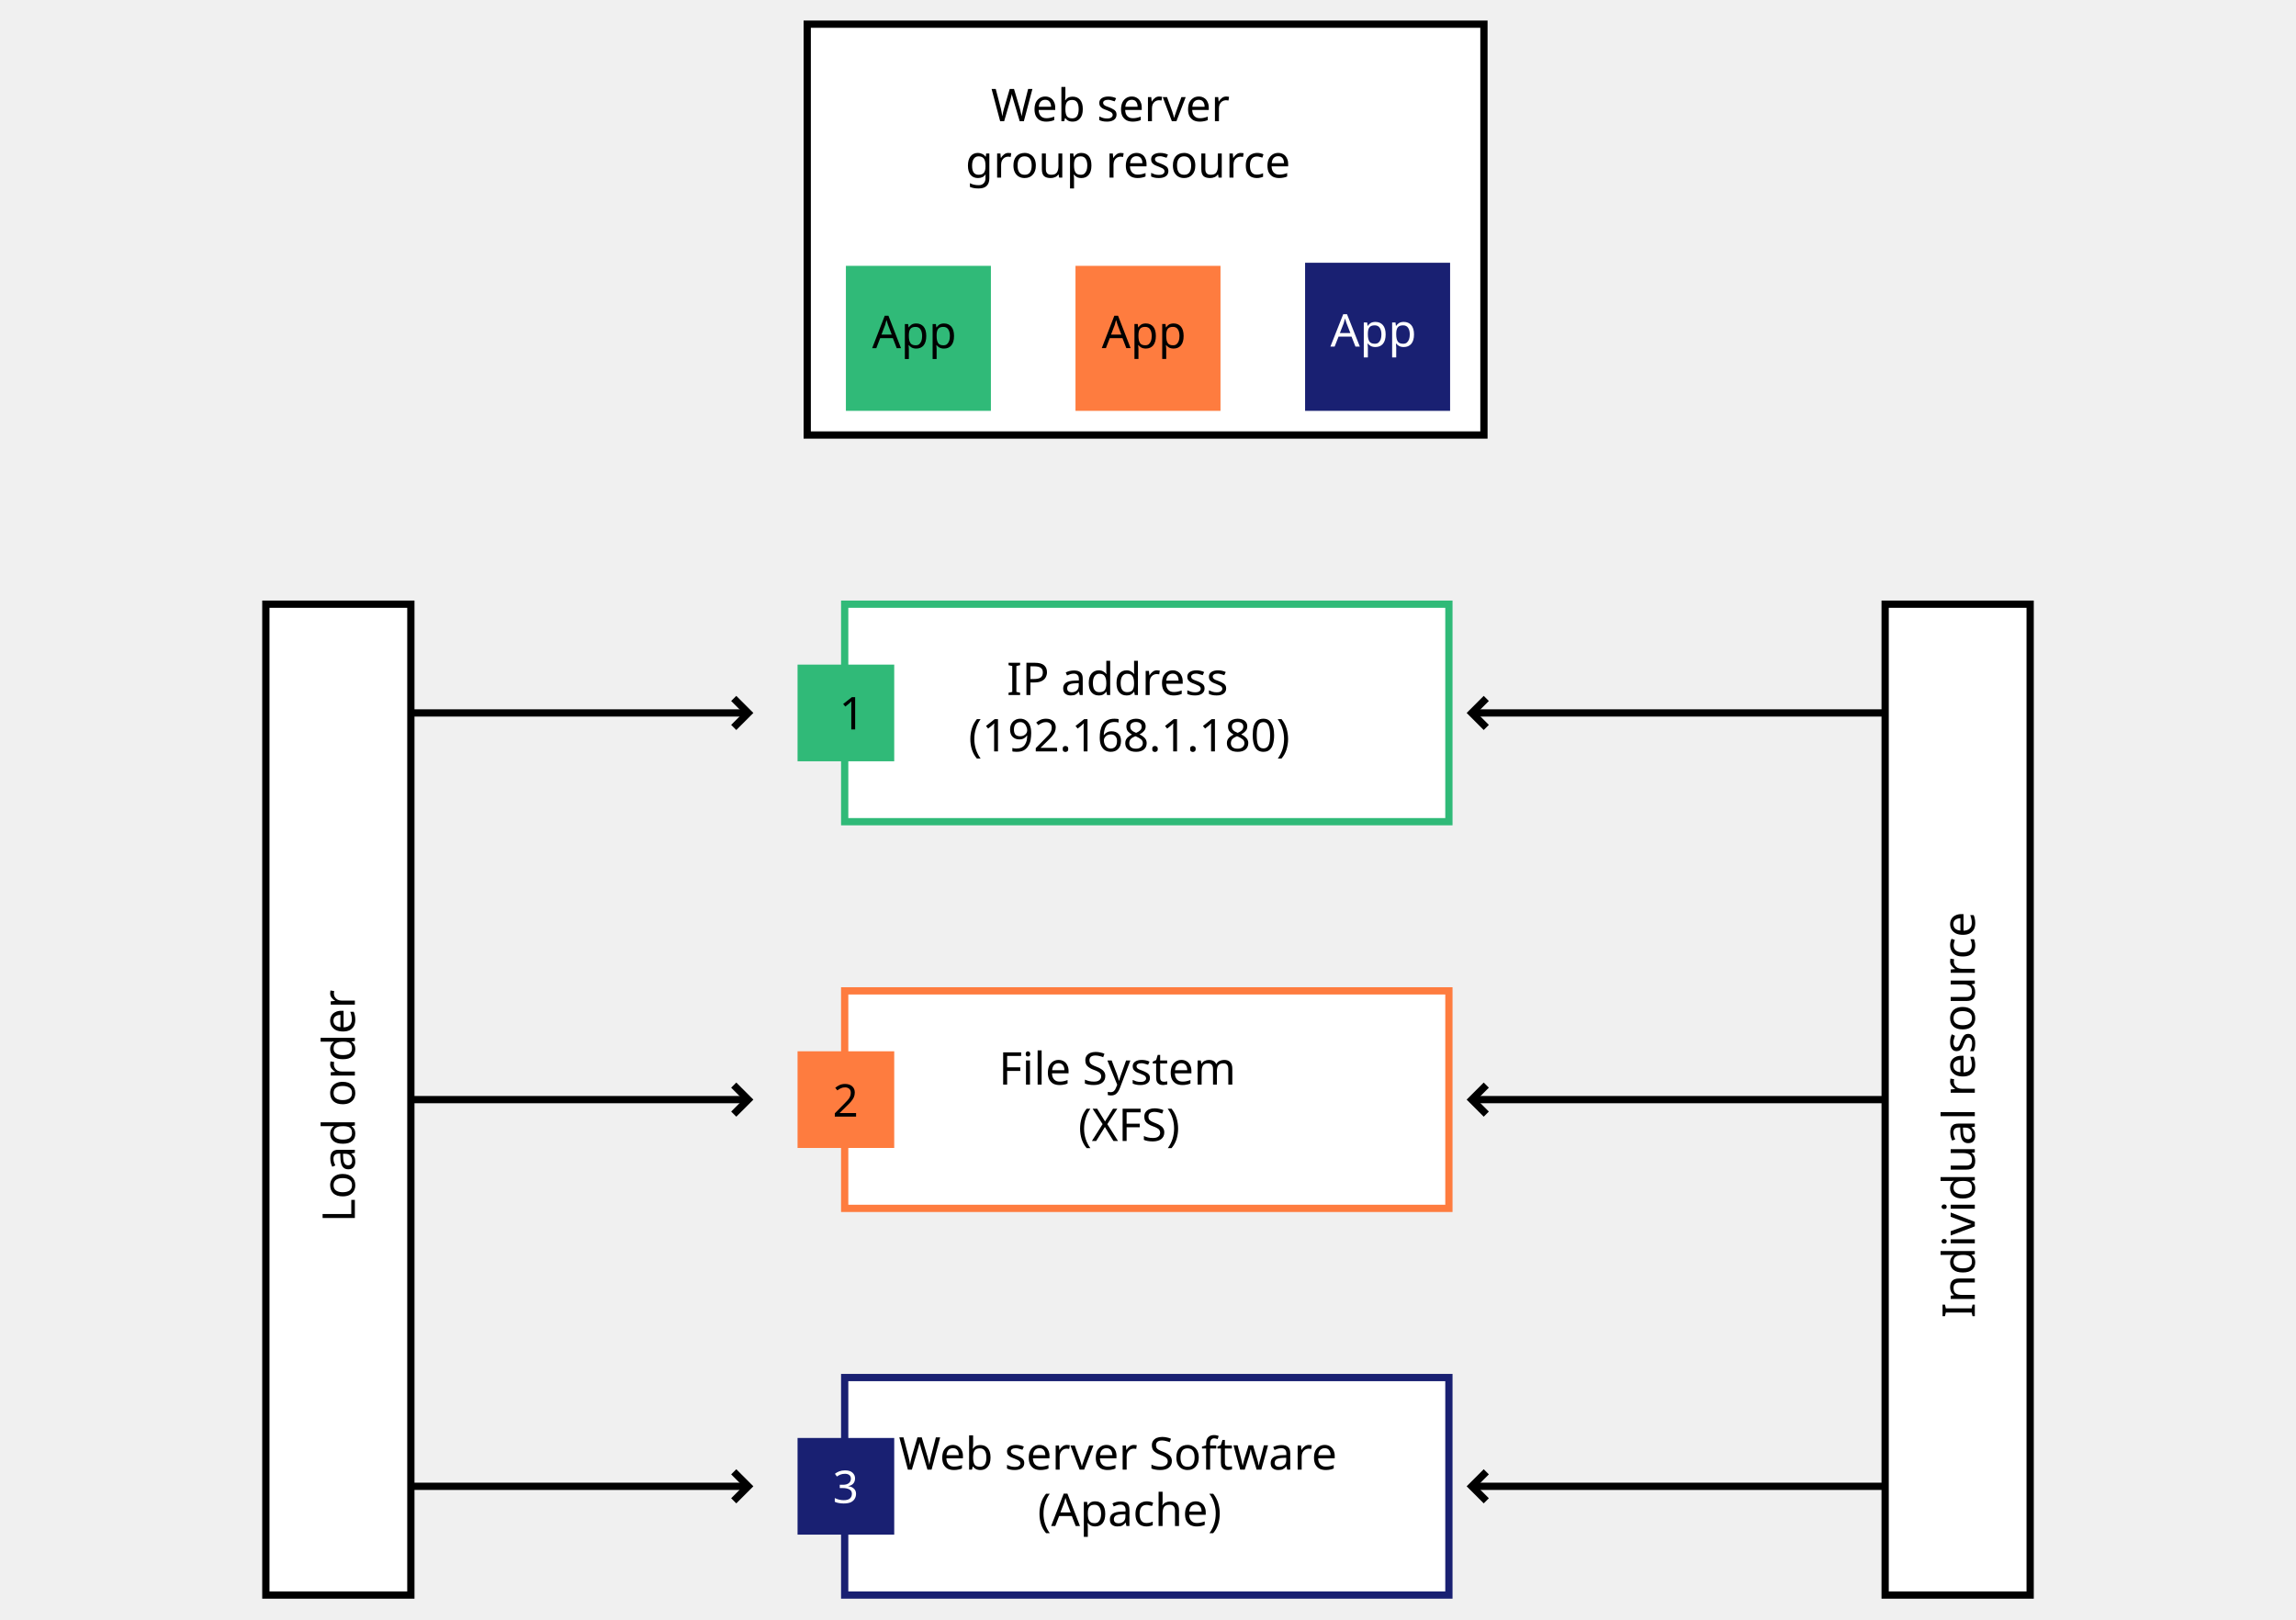
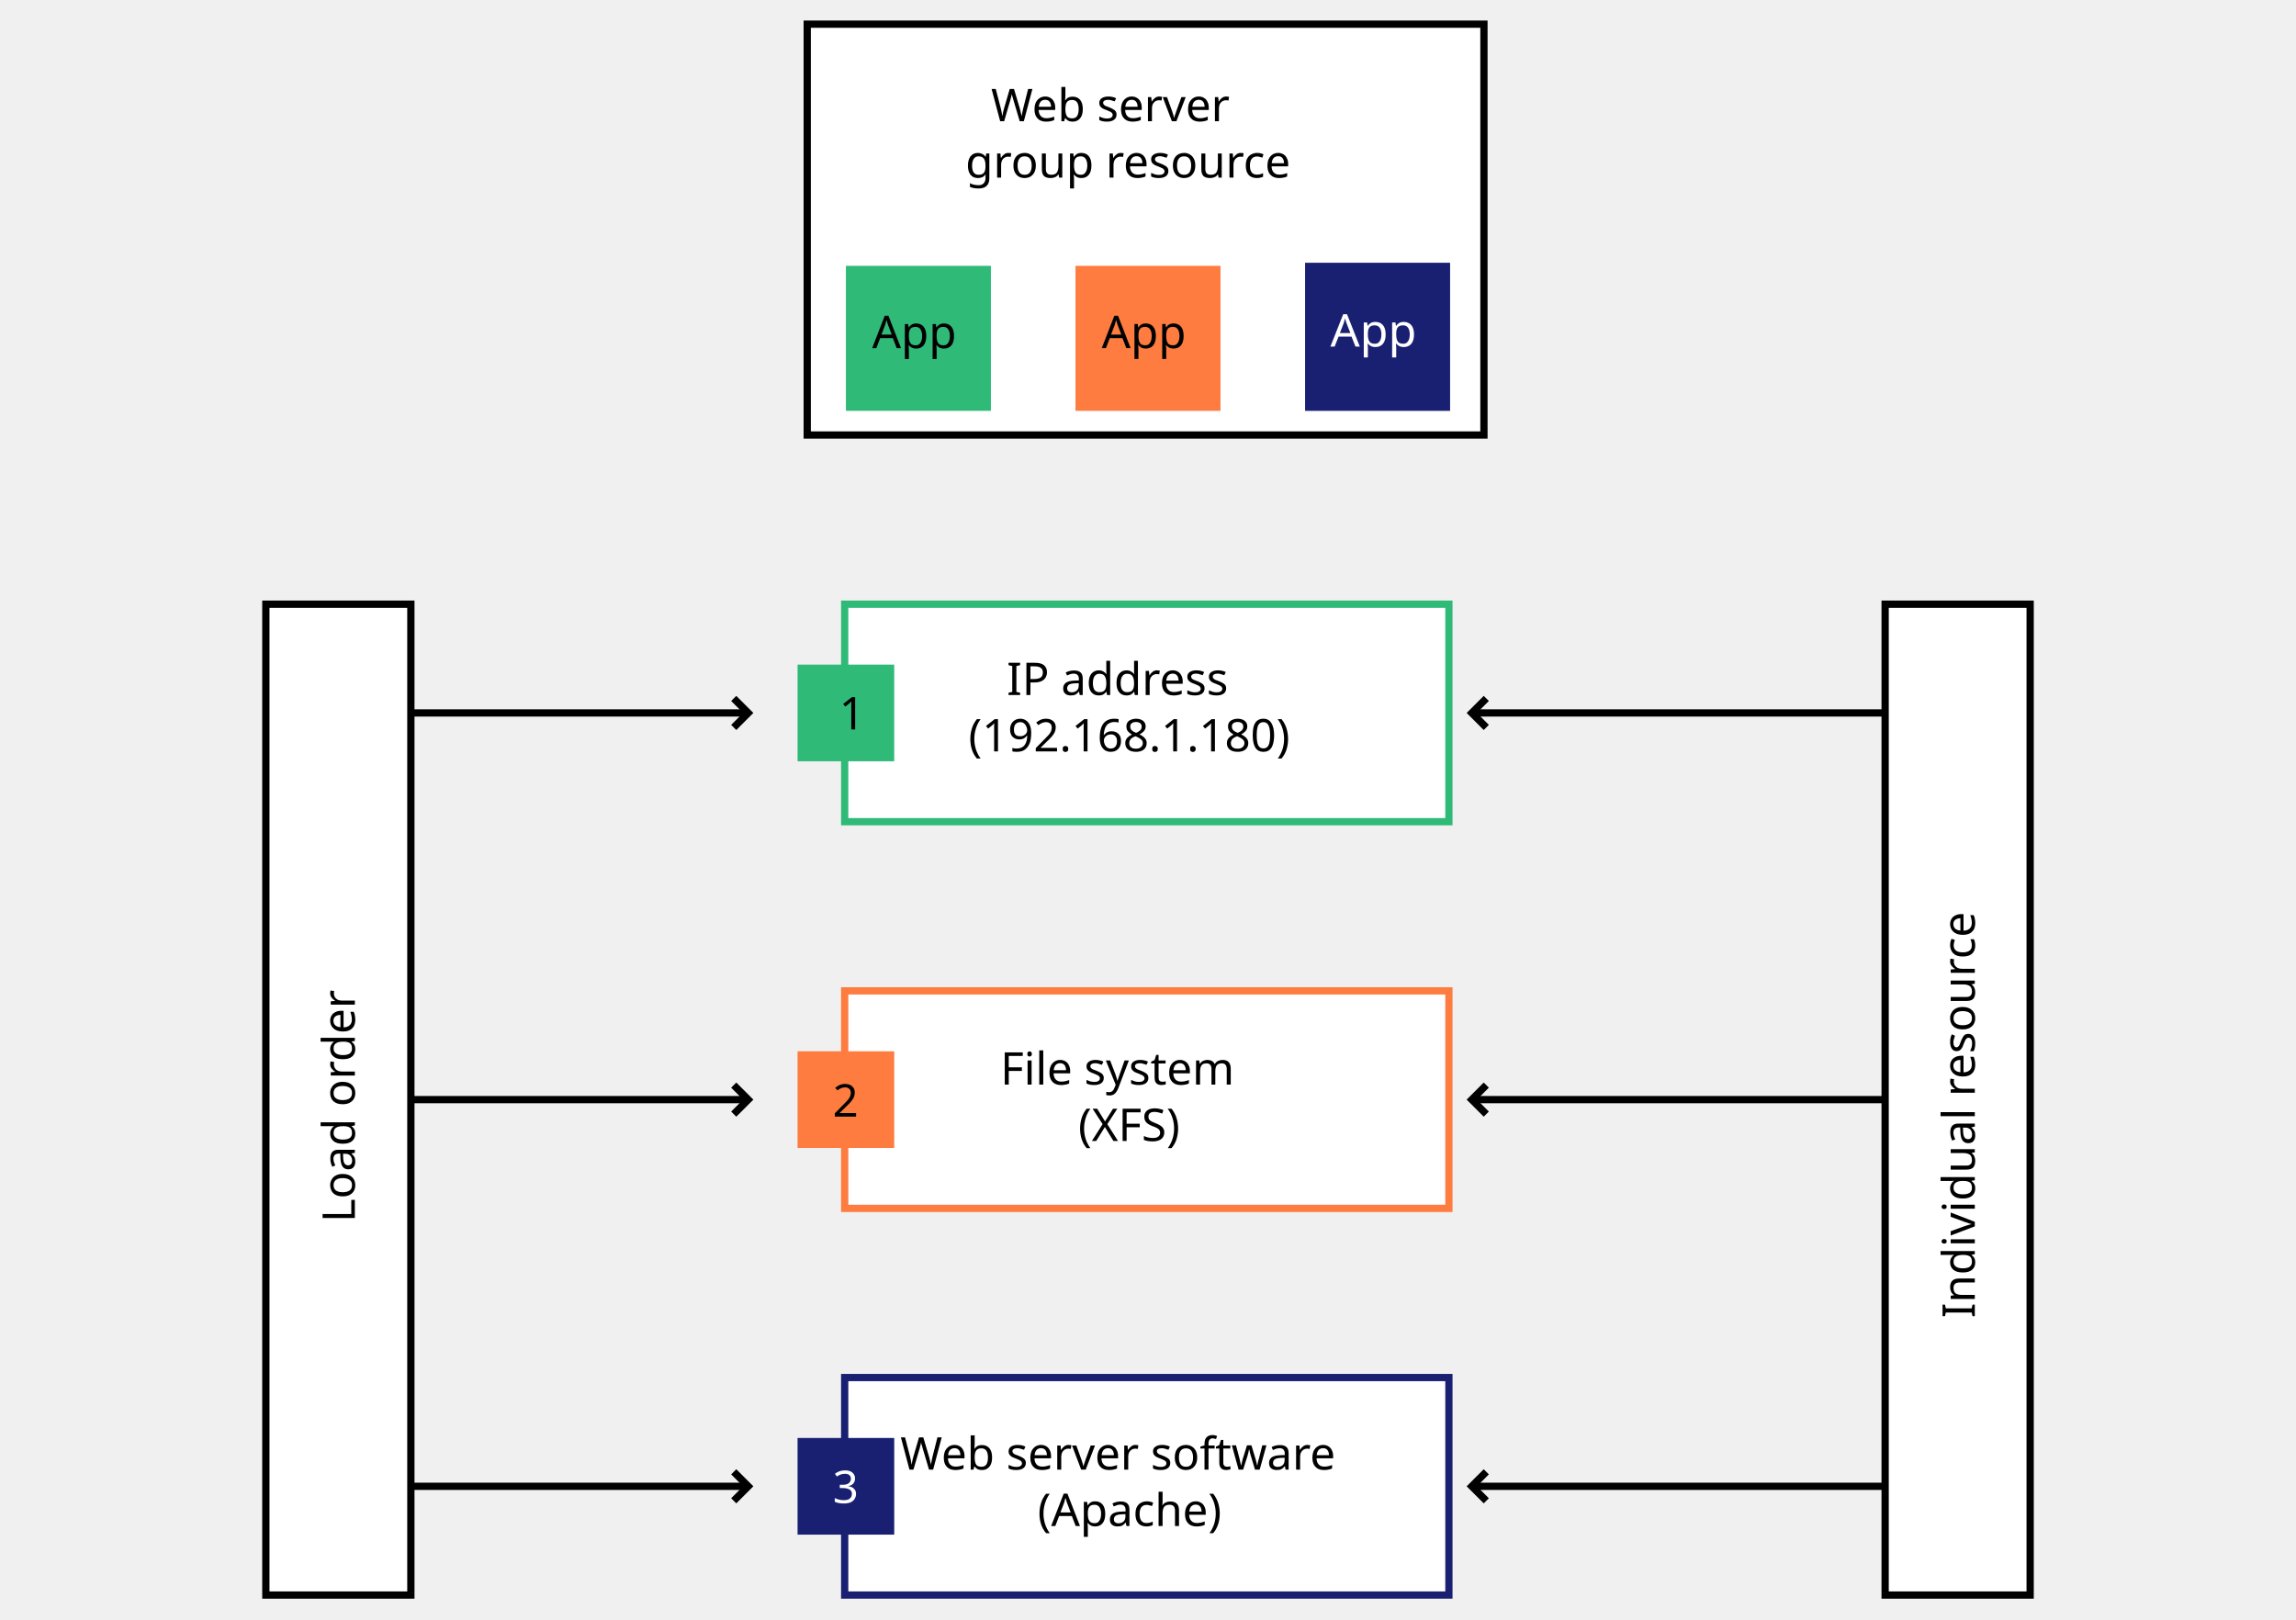
<svg xmlns="http://www.w3.org/2000/svg" width="950" height="670" viewBox="0 0 251.354 177.271" version="1.1" id="svg22595">
  <defs id="defs22589">
    <marker markerWidth="3.061" markerHeight="4.707" refX="1.53" refY="2.354" orient="auto" id="marker8836481">
      <path style="fill:#ffffff;fill-opacity:0;stroke:#0c322c;stroke-width:1px;stroke-linecap:butt;stroke-linejoin:miter;stroke-opacity:1" d="M 0.354,0.354 2.354,2.354 0.354,4.354" id="path2261" />
    </marker>
    <marker markerWidth="3.061" markerHeight="4.707" refX="1.53" refY="2.354" orient="auto" id="marker88364815543">
      <path style="fill:#ffffff;fill-opacity:0;stroke:#c0c2c4;stroke-width:1px;stroke-linecap:butt;stroke-linejoin:miter;stroke-opacity:1" d="M 0.354,0.354 2.354,2.354 0.354,4.354" id="path24015" />
    </marker>
    <marker markerWidth="3.061" markerHeight="4.707" refX="1.53" refY="2.354" orient="auto" id="marker8836481-9">
      <path style="fill:#ffffff;fill-opacity:0;stroke:#0c322c;stroke-width:1px;stroke-linecap:butt;stroke-linejoin:miter;stroke-opacity:1" d="M 0.354,0.354 2.354,2.354 0.354,4.354" id="path2261-5" />
    </marker>
    <marker markerWidth="3.061" markerHeight="4.707" refX="1.53" refY="2.354" orient="auto" id="marker8836481-4">
      <path style="fill:#ffffff;fill-opacity:0;stroke:#0c322c;stroke-width:1px;stroke-linecap:butt;stroke-linejoin:miter;stroke-opacity:1" d="M 0.354,0.354 2.354,2.354 0.354,4.354" id="path2261-8" />
    </marker>
    <marker markerWidth="3.061" markerHeight="4.707" refX="1.53" refY="2.354" orient="auto" id="marker88364815543-1">
      <path style="fill:#ffffff;fill-opacity:0;stroke:#c0c2c4;stroke-width:1px;stroke-linecap:butt;stroke-linejoin:miter;stroke-opacity:1" d="M 0.354,0.354 2.354,2.354 0.354,4.354" id="path24015-7" />
    </marker>
    <marker markerWidth="3.061" markerHeight="4.707" refX="1.53" refY="2.354" orient="auto" id="marker88364815543-7">
      <path style="fill:#ffffff;fill-opacity:0;stroke:#c0c2c4;stroke-width:1px;stroke-linecap:butt;stroke-linejoin:miter;stroke-opacity:1" d="M 0.354,0.354 2.354,2.354 0.354,4.354" id="path24015-2" />
    </marker>
    <marker markerWidth="3.061" markerHeight="4.707" refX="1.53" refY="2.354" orient="auto" id="marker88364815543-10">
      <path style="fill:#ffffff;fill-opacity:0;stroke:#c0c2c4;stroke-width:1px;stroke-linecap:butt;stroke-linejoin:miter;stroke-opacity:1" d="M 0.354,0.354 2.354,2.354 0.354,4.354" id="path24015-6" />
    </marker>
    <marker markerWidth="3.061" markerHeight="4.707" refX="1.53" refY="2.354" orient="auto" id="marker88364815543-1-1">
      <path style="fill:#ffffff;fill-opacity:0;stroke:#c0c2c4;stroke-width:1px;stroke-linecap:butt;stroke-linejoin:miter;stroke-opacity:1" d="M 0.354,0.354 2.354,2.354 0.354,4.354" id="path24015-7-5" />
    </marker>
    <marker markerWidth="3.061" markerHeight="4.707" refX="1.53" refY="2.354" orient="auto" id="marker88364815543-7-9">
      <path style="fill:#ffffff;fill-opacity:0;stroke:#c0c2c4;stroke-width:1px;stroke-linecap:butt;stroke-linejoin:miter;stroke-opacity:1" d="M 0.354,0.354 2.354,2.354 0.354,4.354" id="path24015-2-4" />
    </marker>
    <marker markerWidth="3.061" markerHeight="4.707" refX="1.53" refY="2.354" orient="auto" id="marker88364815543409">
      <path style="fill:#ffffff;fill-opacity:0;stroke:#000000;stroke-width:1px;stroke-linecap:butt;stroke-linejoin:miter;stroke-opacity:1" d="M 0.354,0.354 2.354,2.354 0.354,4.354" id="path978" />
    </marker>
    <marker markerWidth="3.061" markerHeight="4.707" refX="1.53" refY="2.354" orient="auto" id="marker88364815543-12725">
      <path style="fill:#ffffff;fill-opacity:0;stroke:#000000;stroke-width:1px;stroke-linecap:butt;stroke-linejoin:miter;stroke-opacity:1" d="M 0.354,0.354 2.354,2.354 0.354,4.354" id="path981" />
    </marker>
    <marker markerWidth="3.061" markerHeight="4.707" refX="1.53" refY="2.354" orient="auto" id="marker88364815543-72040">
      <path style="fill:#ffffff;fill-opacity:0;stroke:#000000;stroke-width:1px;stroke-linecap:butt;stroke-linejoin:miter;stroke-opacity:1" d="M 0.354,0.354 2.354,2.354 0.354,4.354" id="path984" />
    </marker>
    <marker markerWidth="3.061" markerHeight="4.707" refX="1.53" refY="2.354" orient="auto" id="marker88364815543-7-96567">
      <path style="fill:#ffffff;fill-opacity:0;stroke:#000000;stroke-width:1px;stroke-linecap:butt;stroke-linejoin:miter;stroke-opacity:1" d="M 0.354,0.354 2.354,2.354 0.354,4.354" id="path987" />
    </marker>
    <marker markerWidth="3.061" markerHeight="4.707" refX="1.53" refY="2.354" orient="auto" id="marker88364815543-1-19210">
      <path style="fill:#ffffff;fill-opacity:0;stroke:#000000;stroke-width:1px;stroke-linecap:butt;stroke-linejoin:miter;stroke-opacity:1" d="M 0.354,0.354 2.354,2.354 0.354,4.354" id="path990" />
    </marker>
    <marker markerWidth="3.061" markerHeight="4.707" refX="1.53" refY="2.354" orient="auto" id="marker88364815543-104309">
      <path style="fill:#ffffff;fill-opacity:0;stroke:#000000;stroke-width:1px;stroke-linecap:butt;stroke-linejoin:miter;stroke-opacity:1" d="M 0.354,0.354 2.354,2.354 0.354,4.354" id="path993" />
    </marker>
  </defs>
  <rect style="fill:#ffffff;fill-opacity:1;stroke:#30ba78;stroke-width:0.794;stroke-linecap:square;paint-order:fill markers stroke;stop-color:#000000" id="rect23191" width="66.146" height="23.812" x="92.472" y="66.146" />
  <rect style="fill:#ffffff;stroke:#000000;stroke-width:0.794;stroke-linecap:square;paint-order:fill markers stroke;stop-color:#000000" id="rect23160" width="74.083" height="44.979" x="88.371" y="2.646" />
  <rect style="fill:#ffffff;stroke:#000000;stroke-width:0.794;stroke-linecap:square;paint-order:fill markers stroke;stop-color:#000000" id="rect23164" width="15.875" height="108.479" x="29.104" y="66.146" />
  <text xml:space="preserve" style="font-style:normal;font-variant:normal;font-weight:500;font-stretch:normal;font-size:4.939px;line-height:1.25;font-family:Poppins;-inkscape-font-specification:'Poppins Medium';letter-spacing:0px;fill:#000000;stroke:#ffffff;stroke-width:0.265" x="-133.829" y="38.847" id="text23168" transform="rotate(-90)">
    <tspan id="tspan23166" x="-133.829" y="38.847" style="font-style:normal;font-variant:normal;font-weight:500;font-stretch:normal;font-size:4.939px;font-family:Poppins;-inkscape-font-specification:'Poppins Medium';fill:#000000;stroke:none;stroke-width:0.265">Load order</tspan>
  </text>
  <rect style="fill:#ffffff;stroke:#000000;stroke-width:0.794;stroke-linecap:square;paint-order:fill markers stroke;stop-color:#000000;stroke-opacity:1" id="rect23164-4" width="15.875" height="108.479" x="206.375" y="66.146" />
  <text xml:space="preserve" style="font-style:normal;font-variant:normal;font-weight:500;font-stretch:normal;font-size:4.939px;line-height:1.25;font-family:Poppins;-inkscape-font-specification:'Poppins Medium';letter-spacing:0px;fill:#000000;stroke-width:0.265" x="-144.302" y="216.192" id="text23168-9" transform="rotate(-90)">
    <tspan id="tspan23166-2" x="-144.302" y="216.192" style="font-style:normal;font-variant:normal;font-weight:500;font-stretch:normal;font-size:4.939px;font-family:Poppins;-inkscape-font-specification:'Poppins Medium';fill:#000000;stroke-width:0.265">Individual resource</tspan>
  </text>
  <path style="fill:none;stroke:#000000;stroke-width:0.794;stroke-linecap:square;stroke-linejoin:miter;stroke-miterlimit:4;stroke-dasharray:none;stroke-opacity:1;marker-end:url(#marker88364815543409)" d="M 45.238,78.052 H 81.258" id="path2233" />
  <path style="fill:none;stroke:#000000;stroke-width:0.794;stroke-linecap:square;stroke-linejoin:miter;stroke-miterlimit:4;stroke-dasharray:none;stroke-opacity:1;marker-end:url(#marker88364815543-12725)" d="m 45.238,120.385 h 36.021" id="path2233-2" />
  <path style="fill:none;stroke:#000000;stroke-width:0.794;stroke-linecap:square;stroke-linejoin:miter;stroke-miterlimit:4;stroke-dasharray:none;stroke-opacity:1;marker-end:url(#marker88364815543-72040)" d="m 45.238,162.719 h 36.021" id="path2233-26" />
  <path style="fill:none;stroke:#000000;stroke-width:0.794;stroke-linecap:square;stroke-linejoin:miter;stroke-miterlimit:4;stroke-dasharray:none;stroke-opacity:1;marker-end:url(#marker88364815543-104309)" d="M 206.265,78.052 H 161.777" id="path2233-9" />
  <path style="fill:none;stroke:#000000;stroke-width:0.794;stroke-linecap:square;stroke-linejoin:miter;stroke-miterlimit:4;stroke-dasharray:none;stroke-opacity:1;marker-end:url(#marker88364815543-1-19210)" d="M 206.265,120.385 H 161.777" id="path2233-2-0" />
  <path style="fill:none;stroke:#000000;stroke-width:0.794;stroke-linecap:square;stroke-linejoin:miter;stroke-miterlimit:4;stroke-dasharray:none;stroke-opacity:1;marker-end:url(#marker88364815543-7-96567)" d="M 206.265,162.719 H 161.777" id="path2233-26-9" />
  <text xml:space="preserve" style="font-size:4.939px;line-height:1.25;font-family:Poppins, Mediun;-inkscape-font-specification:'Poppins, Mediun';letter-spacing:0px;stroke-width:0.265" x="125.545" y="76.088" id="text24470">
    <tspan id="tspan24468" x="125.545" y="76.088" style="font-style:normal;font-variant:normal;font-weight:500;font-stretch:normal;font-size:4.939px;font-family:Poppins;-inkscape-font-specification:'Poppins Medium';text-align:center;text-anchor:middle;stroke-width:0.265">IP address</tspan>
    <tspan x="125.545" y="82.261" style="font-style:normal;font-variant:normal;font-weight:500;font-stretch:normal;font-size:4.939px;font-family:Poppins;-inkscape-font-specification:'Poppins Medium';text-align:center;text-anchor:middle;stroke-width:0.265" id="tspan24472">(192.168.1.180)</tspan>
  </text>
  <rect style="fill:#ffffff;fill-opacity:1;stroke:#fe7c3f;stroke-width:0.794;stroke-linecap:square;paint-order:fill markers stroke;stop-color:#000000" id="rect23191-9" width="66.146" height="23.812" x="92.472" y="108.479" />
  <rect style="fill:#ffffff;fill-opacity:1;stroke:#192072;stroke-width:0.794;stroke-linecap:square;paint-order:fill markers stroke;stop-color:#000000" id="rect23191-2" width="66.146" height="23.812" x="92.472" y="150.812" />
  <g id="g23290" transform="translate(0,1.32292)">
    <rect style="fill:#30ba78;fill-opacity:1;stroke:none;stroke-width:0.794;stroke-linecap:square;paint-order:fill markers stroke;stop-color:#000000" id="rect23252" width="10.583" height="10.583" x="87.312" y="71.438" />
    <text xml:space="preserve" style="font-size:4.939px;line-height:1.25;font-family:Poppins, Mediun;-inkscape-font-specification:'Poppins, Mediun';letter-spacing:0px;stroke-width:0.265" x="91.868" y="78.529" id="text23277">
      <tspan id="tspan23275" x="91.868" y="78.529" style="font-style:normal;font-variant:normal;font-weight:500;font-stretch:normal;font-size:4.939px;font-family:Poppins;-inkscape-font-specification:'Poppins Medium';fill:#000000;stroke-width:0.265">1</tspan>
    </text>
  </g>
  <g id="g23295" transform="translate(0,-1.3229)">
    <rect style="fill:#fe7c3f;fill-opacity:1;stroke:none;stroke-width:0.794;stroke-linecap:square;paint-order:fill markers stroke;stop-color:#000000" id="rect23252-6" width="10.583" height="10.583" x="87.312" y="116.417" />
    <text xml:space="preserve" style="font-size:4.939px;line-height:1.25;font-family:Poppins, Mediun;-inkscape-font-specification:'Poppins, Mediun';letter-spacing:0px;stroke-width:0.265" x="91.155" y="123.57" id="text23281">
      <tspan id="tspan23279" x="91.155" y="123.57" style="font-style:normal;font-variant:normal;font-weight:500;font-stretch:normal;font-size:4.939px;font-family:Poppins;-inkscape-font-specification:'Poppins Medium';stroke-width:0.265">2</tspan>
    </text>
  </g>
  <g id="g23300" transform="translate(0,-1.322916)">
    <rect style="fill:#192072;fill-opacity:1;stroke:none;stroke-width:0.794;stroke-linecap:square;paint-order:fill markers stroke;stop-color:#000000" id="rect23252-64" width="10.583" height="10.583" x="87.312" y="158.75" />
    <text xml:space="preserve" style="font-style:normal;font-variant:normal;font-weight:500;font-stretch:normal;font-size:4.939px;line-height:1.25;font-family:Poppins;-inkscape-font-specification:'Poppins Medium';letter-spacing:0px;fill:#ffffff;stroke-width:0.265" x="91.167" y="165.874" id="text23285">
      <tspan id="tspan23283" x="91.167" y="165.874" style="font-style:normal;font-variant:normal;font-weight:500;font-stretch:normal;font-size:4.939px;font-family:Poppins;-inkscape-font-specification:'Poppins Medium';fill:#ffffff;stroke-width:0.265">3</tspan>
    </text>
  </g>
  <text xml:space="preserve" style="font-size:4.939px;line-height:1.25;font-family:Poppins, Mediun;-inkscape-font-specification:'Poppins, Mediun';letter-spacing:0px;stroke-width:0.265" x="125.532" y="118.741" id="text24470-1">
-     <tspan x="125.532" y="118.741" style="font-style:normal;font-variant:normal;font-weight:500;font-stretch:normal;font-size:4.939px;font-family:Poppins;-inkscape-font-specification:'Poppins Medium';text-align:center;text-anchor:middle;stroke-width:0.265" id="tspan24472-7">File System</tspan>
+     <tspan x="125.532" y="118.741" style="font-style:normal;font-variant:normal;font-weight:500;font-stretch:normal;font-size:4.939px;font-family:Poppins;-inkscape-font-specification:'Poppins Medium';text-align:center;text-anchor:middle;stroke-width:0.265" id="tspan24472-7">File system</tspan>
    <tspan x="125.532" y="124.914" style="font-style:normal;font-variant:normal;font-weight:500;font-stretch:normal;font-size:4.939px;font-family:Poppins;-inkscape-font-specification:'Poppins Medium';text-align:center;text-anchor:middle;stroke-width:0.265" id="tspan24551">(XFS)</tspan>
  </text>
  <text xml:space="preserve" style="font-size:4.939px;line-height:1.25;font-family:Poppins, Mediun;-inkscape-font-specification:'Poppins, Mediun';letter-spacing:0px;stroke-width:0.265" x="125.589" y="160.891" id="text24470-1-1">
-     <tspan x="125.589" y="160.891" style="font-style:normal;font-variant:normal;font-weight:500;font-stretch:normal;font-size:4.939px;font-family:Poppins;-inkscape-font-specification:'Poppins Medium';text-align:center;text-anchor:middle;stroke-width:0.265" id="tspan24551-5">Web server Software</tspan>
+     <tspan x="125.589" y="160.891" style="font-style:normal;font-variant:normal;font-weight:500;font-stretch:normal;font-size:4.939px;font-family:Poppins;-inkscape-font-specification:'Poppins Medium';text-align:center;text-anchor:middle;stroke-width:0.265" id="tspan24551-5">Web server software</tspan>
    <tspan x="125.589" y="167.065" style="font-style:normal;font-variant:normal;font-weight:500;font-stretch:normal;font-size:4.939px;font-family:Poppins;-inkscape-font-specification:'Poppins Medium';text-align:center;text-anchor:middle;stroke-width:0.265" id="tspan24576">(Apache)</tspan>
  </text>
  <text xml:space="preserve" style="font-style:normal;font-variant:normal;font-weight:500;font-stretch:normal;font-size:4.939px;line-height:1.25;font-family:Poppins;-inkscape-font-specification:'Poppins Medium';text-align:center;letter-spacing:0px;text-anchor:middle;stroke-width:0.265" x="125.412" y="13.27" id="text24470-1-9">
    <tspan id="tspan1026" x="125.412" y="13.27">Web server </tspan>
    <tspan x="125.412" y="19.443" id="tspan1034">group resource</tspan>
  </text>
  <g id="g23290-6" transform="translate(4.492866,-40.7673)">
    <g id="g24667">
      <rect style="fill:#30ba78;fill-opacity:1;stroke:none;stroke-width:1.191;stroke-linecap:square;paint-order:fill markers stroke;stop-color:#000000" id="rect23252-7" width="15.875" height="15.875" x="88.111" y="69.871" />
      <text xml:space="preserve" style="font-size:4.939px;line-height:1.25;font-family:Poppins, Mediun;-inkscape-font-specification:'Poppins, Mediun';letter-spacing:0px;stroke-width:0.265" x="90.989" y="78.881" id="text23277-3">
        <tspan id="tspan23275-6" x="90.989" y="78.881" style="font-style:normal;font-variant:normal;font-weight:500;font-stretch:normal;font-size:4.939px;font-family:Poppins;-inkscape-font-specification:'Poppins Medium';fill:#000000;stroke-width:0.265">App</tspan>
      </text>
    </g>
  </g>
  <g id="g23295-5" transform="translate(31.83525,-87.0157)">
    <g id="g24672">
      <rect style="fill:#fe7c3f;fill-opacity:1;stroke:none;stroke-width:1.191;stroke-linecap:square;paint-order:fill markers stroke;stop-color:#000000" id="rect23252-6-6" width="15.875" height="15.875" x="85.904" y="116.12" />
      <text xml:space="preserve" style="font-size:4.939px;line-height:1.25;font-family:Poppins, Mediun;-inkscape-font-specification:'Poppins, Mediun';letter-spacing:0px;stroke-width:0.265" x="88.782" y="125.129" id="text23281-3">
        <tspan id="tspan23279-9" x="88.782" y="125.129" style="font-style:normal;font-variant:normal;font-weight:500;font-stretch:normal;font-size:4.939px;font-family:Poppins;-inkscape-font-specification:'Poppins Medium';stroke-width:0.265">App</tspan>
      </text>
    </g>
  </g>
  <g id="g23300-4" transform="matrix(1.021536,0,0,1,53.68214,-129.9837)">
    <g id="g24677">
      <rect style="fill:#192072;fill-opacity:1;stroke:none;stroke-width:1.19;stroke-linecap:square;paint-order:fill markers stroke;stop-color:#000000" id="rect23252-64-8" width="15.54" height="16.213" x="87.312" y="158.75" />
      <text xml:space="preserve" style="font-style:normal;font-variant:normal;font-weight:500;font-stretch:normal;font-size:4.939px;line-height:1.25;font-family:Poppins;-inkscape-font-specification:'Poppins Medium';letter-spacing:0px;fill:#ffffff;stroke-width:0.265" x="90.023" y="167.928" id="text23285-1">
        <tspan id="tspan23283-2" x="90.023" y="167.928" style="font-style:normal;font-variant:normal;font-weight:500;font-stretch:normal;font-size:4.939px;font-family:Poppins;-inkscape-font-specification:'Poppins Medium';fill:#ffffff;stroke-width:0.265">App</tspan>
      </text>
    </g>
  </g>
  <text xml:space="preserve" style="font-weight:500;font-size:10.583px;line-height:1.25;font-family:Poppins;-inkscape-font-specification:'Poppins Medium';letter-spacing:0px;stroke-width:0.265" x="56.356" y="141.179" id="text1020">
    <tspan id="tspan1018" x="56.356" y="141.179" style="stroke-width:0.265" />
  </text>
</svg>
